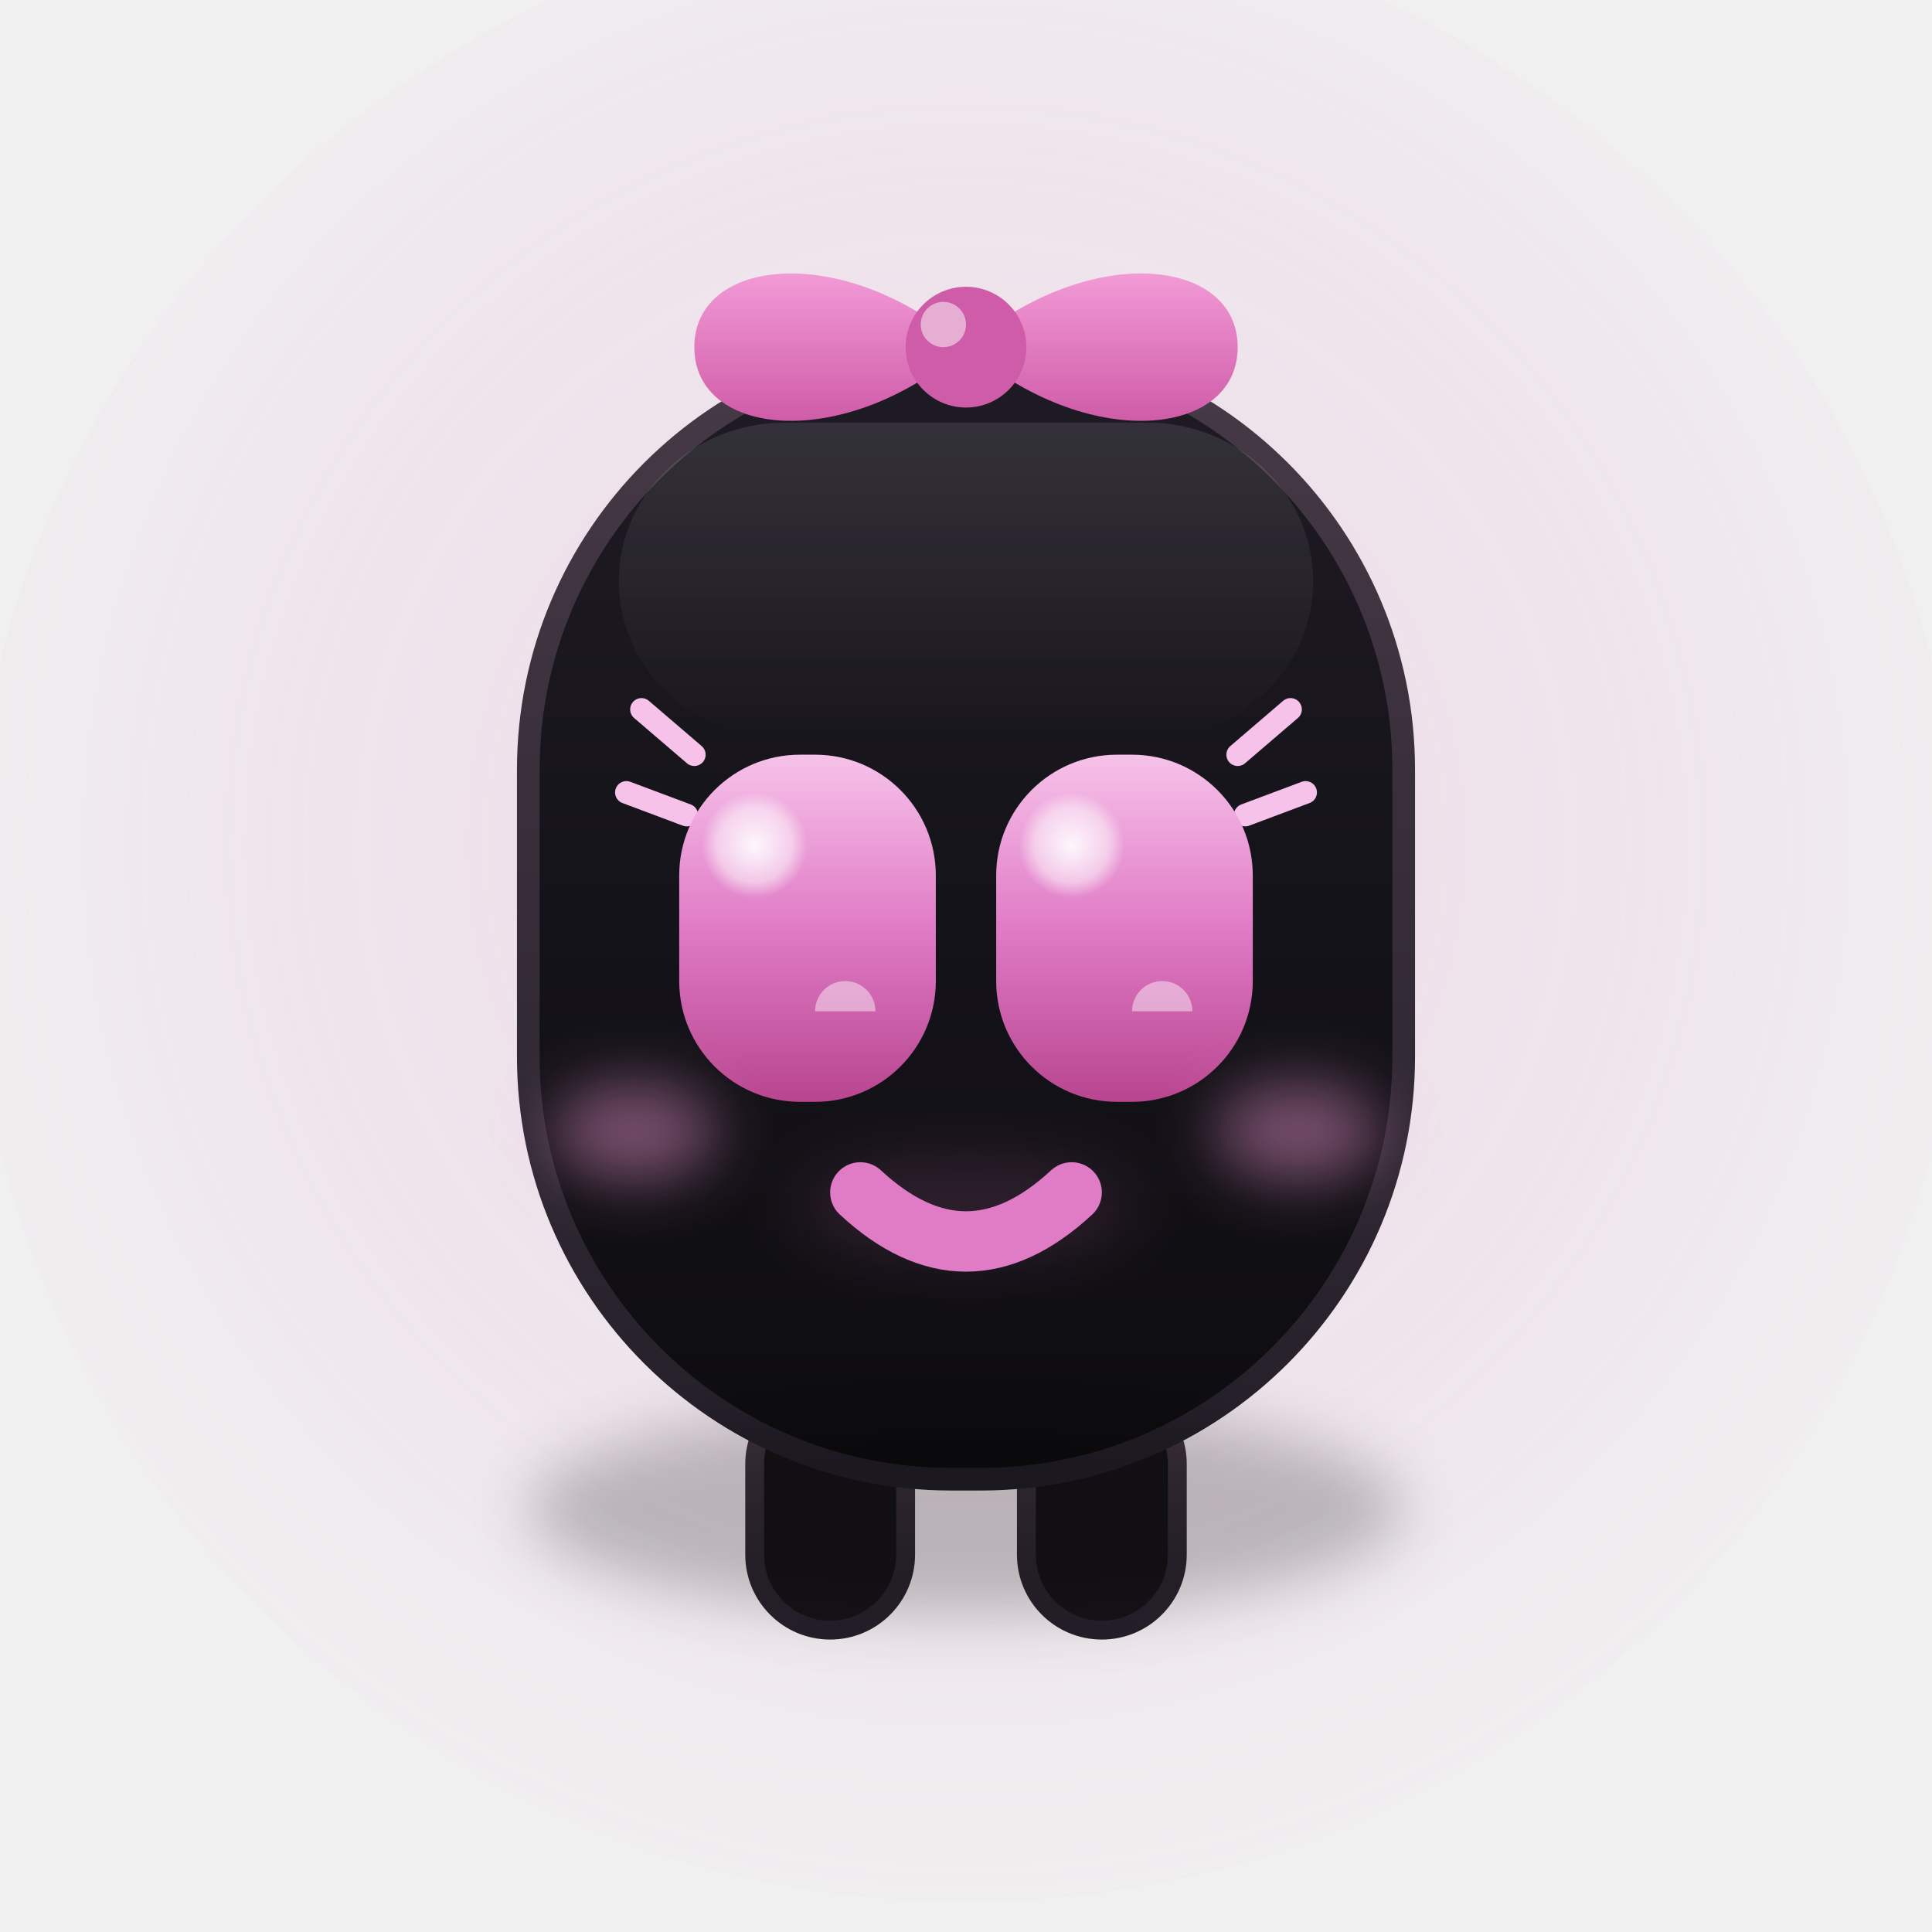
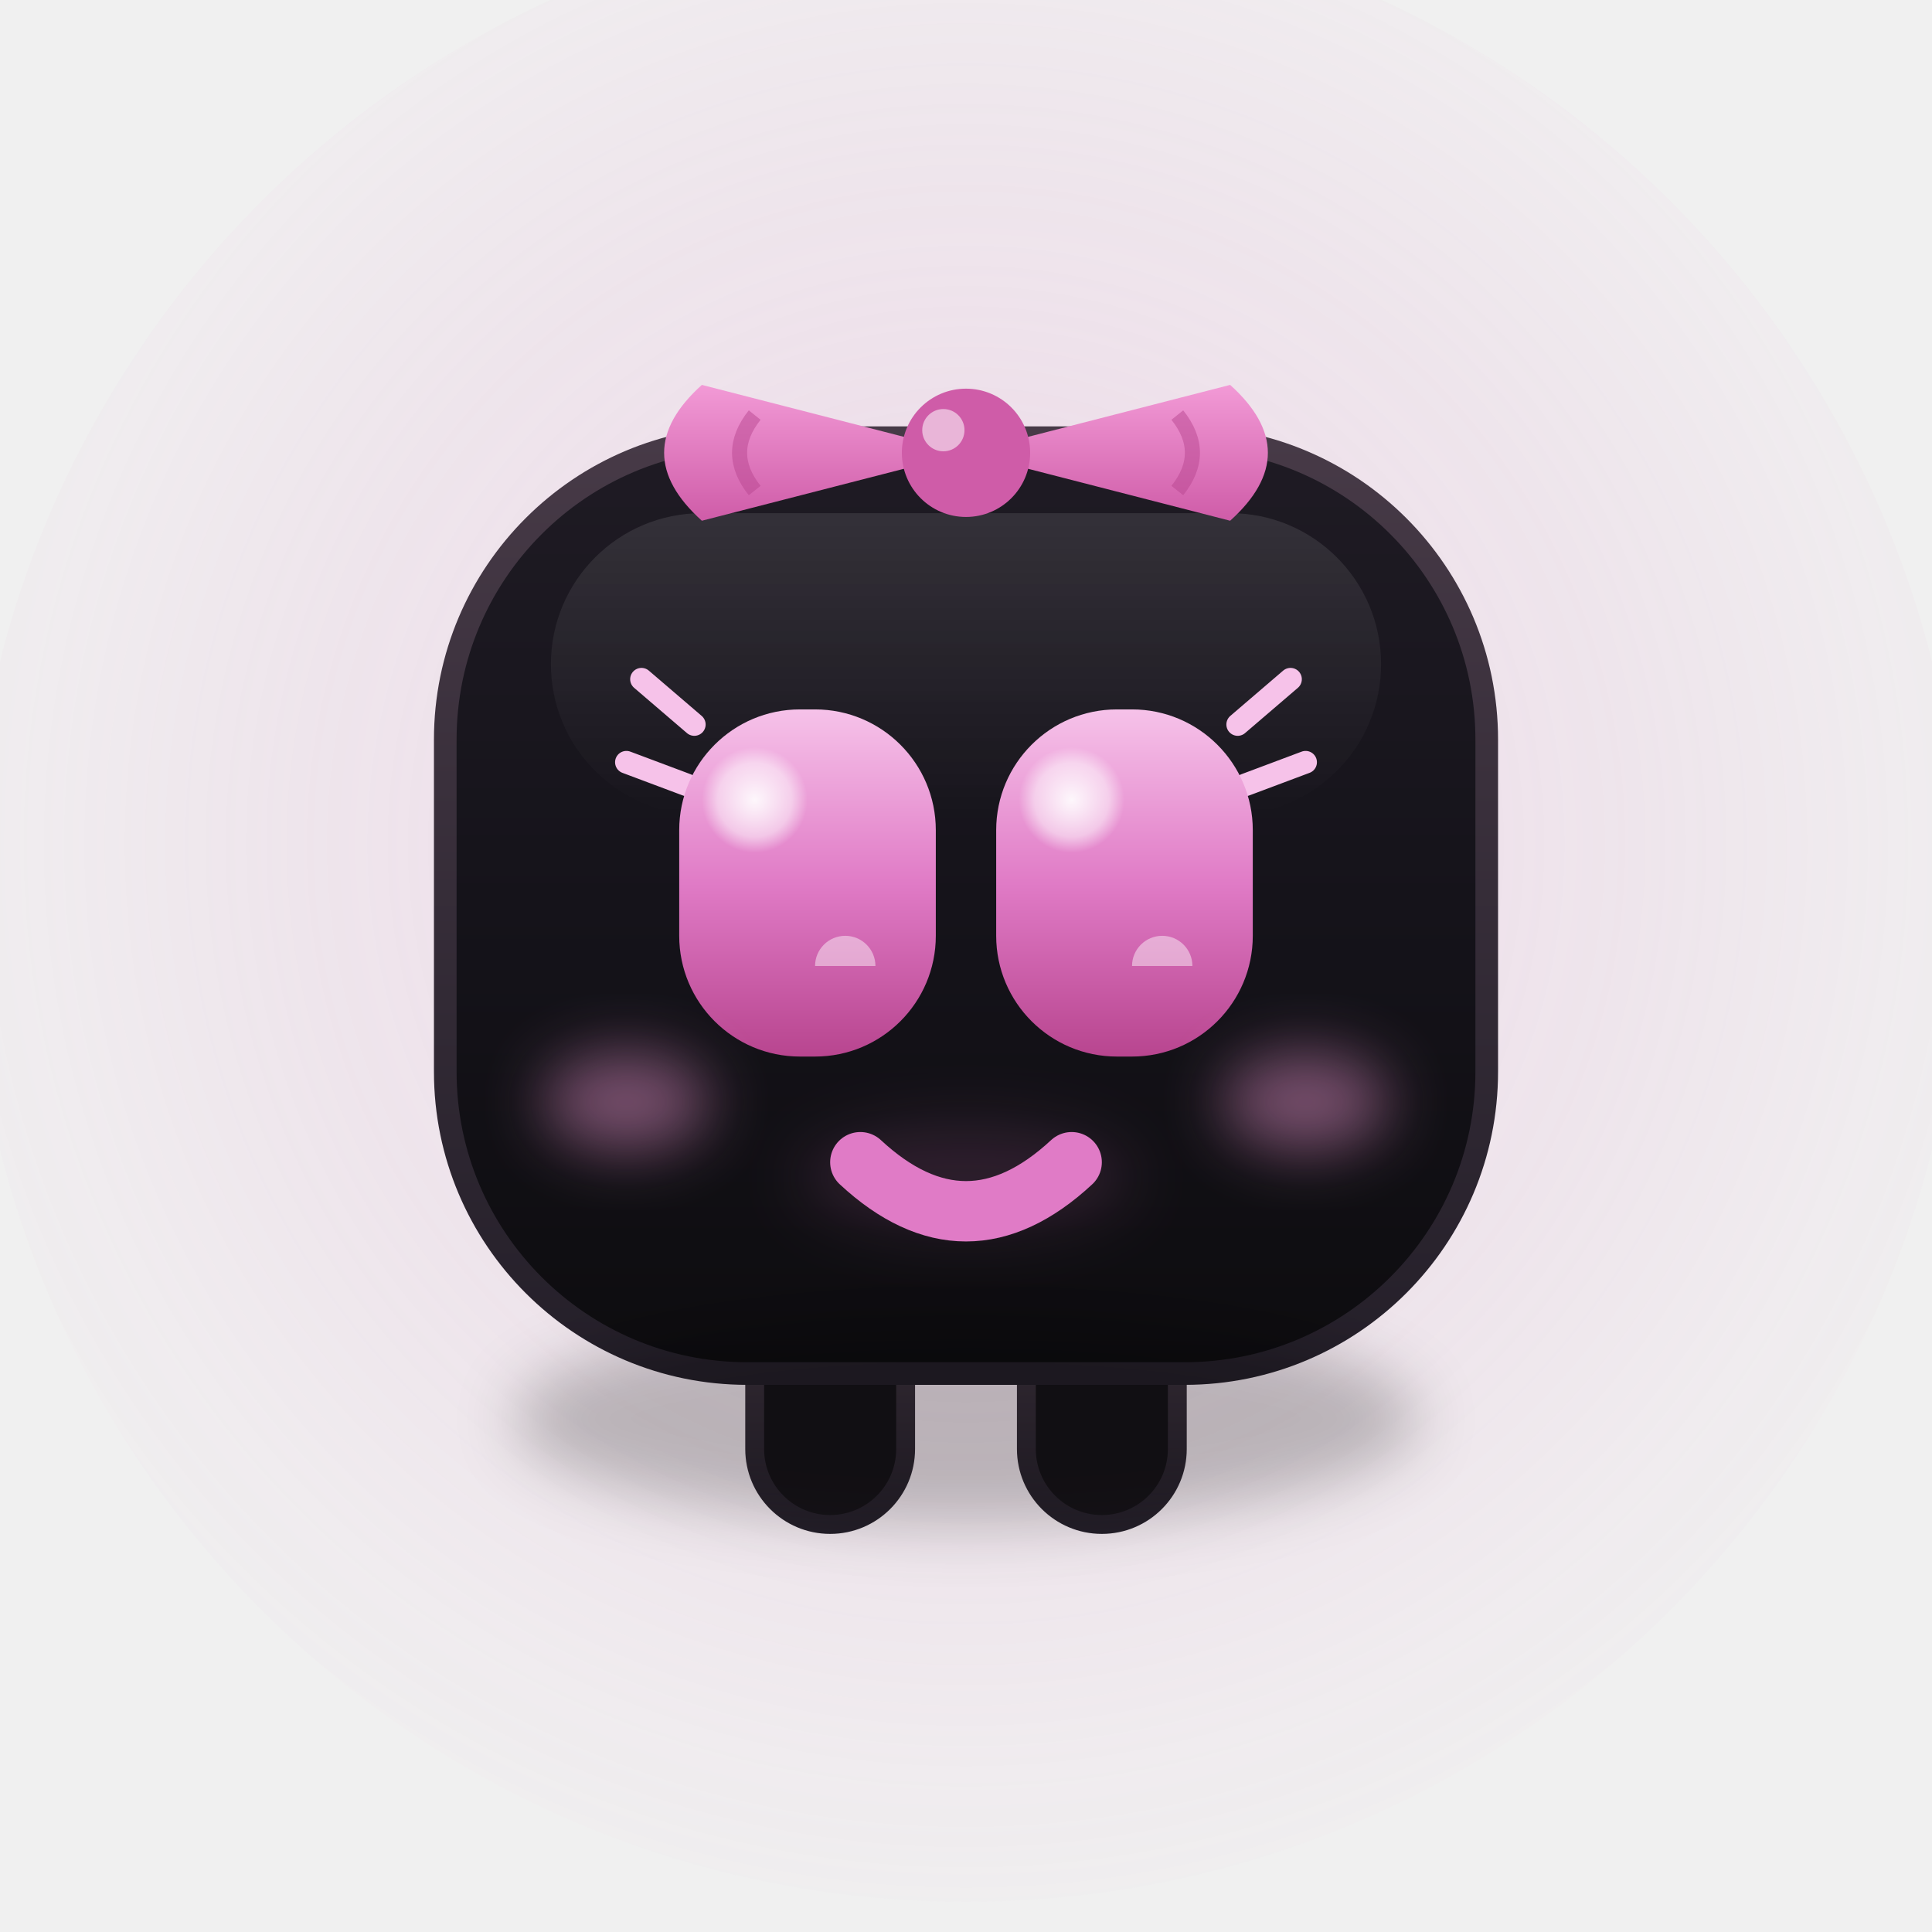
<svg xmlns="http://www.w3.org/2000/svg" width="256" height="256" viewBox="0 0 256 256" role="img" aria-label="nvurd — resting">
  <defs>
    <radialGradient id="glowNV" cx="50%" cy="47%" r="56%">
      <stop offset="0" stop-color="#e07bc6" stop-opacity="0.22" />
      <stop offset="1" stop-color="#e07bc6" stop-opacity="0" />
    </radialGradient>
    <linearGradient id="screenNV" x1="0" y1="0" x2="0" y2="1">
      <stop offset="0" stop-color="#1f1b24" />
      <stop offset="0.5" stop-color="#15131a" />
      <stop offset="1" stop-color="#0d0c0f" />
    </linearGradient>
    <linearGradient id="bevelNV" x1="0" y1="0" x2="0" y2="1">
      <stop offset="0" stop-color="#473a47" />
      <stop offset="1" stop-color="#241f29" />
    </linearGradient>
    <linearGradient id="sheenNV" x1="0" y1="0" x2="0" y2="1">
      <stop offset="0" stop-color="#ffffff" stop-opacity="0.10" />
      <stop offset="1" stop-color="#ffffff" stop-opacity="0" />
    </linearGradient>
    <linearGradient id="eyeNV" x1="0" y1="0" x2="0" y2="1">
      <stop offset="0" stop-color="#f6c2e9" />
      <stop offset="0.5" stop-color="#e07bc6" />
      <stop offset="1" stop-color="#b8458f" />
    </linearGradient>
    <linearGradient id="bowNV" x1="0" y1="0" x2="0" y2="1">
      <stop offset="0" stop-color="#f29ad6" />
      <stop offset="1" stop-color="#cf5ca8" />
    </linearGradient>
    <radialGradient id="hlNV" cx="50%" cy="50%" r="50%">
      <stop offset="0" stop-color="#ffffff" stop-opacity="0.92" />
      <stop offset="0.7" stop-color="#ffffff" stop-opacity="0.5" />
      <stop offset="1" stop-color="#ffffff" stop-opacity="0" />
    </radialGradient>
    <filter id="softNV" x="-60%" y="-60%" width="220%" height="220%">
      <feGaussianBlur stdDeviation="4" />
    </filter>
  </defs>
  <circle cx="128" cy="120" r="132" fill="url(#glowNV)" />
-   <rect x="100" y="184" width="20" height="32" rx="10" fill="#161318" stroke="url(#bevelNV)" stroke-width="2.5" />
-   <rect x="136" y="184" width="20" height="32" rx="10" fill="#161318" stroke="url(#bevelNV)" stroke-width="2.5" />
-   <rect x="70" y="46" width="116" height="150" rx="56" fill="url(#screenNV)" stroke="url(#bevelNV)" stroke-width="3" />
-   <rect x="82" y="56" width="92" height="42" rx="22" fill="url(#sheenNV)" />
-   <ellipse cx="128" cy="200" rx="58" ry="14" fill="#000" opacity="0.22" filter="url(#softNV)" />
-   <path d="M128 46 C112 32 92 34 92 46 C92 58 112 60 128 46 Z" fill="url(#bowNV)" />
-   <path d="M128 46 C144 32 164 34 164 46 C164 58 144 60 128 46 Z" fill="url(#bowNV)" />
-   <circle cx="128" cy="46" r="8" fill="#cf5ca8" />
-   <circle cx="125" cy="43" r="3" fill="#ffffff" opacity="0.5" />
+   <rect x="100" y="170" width="20" height="32" rx="10" fill="#161318" stroke="url(#bevelNV)" stroke-width="2.5" />
+   <rect x="136" y="170" width="20" height="32" rx="10" fill="#161318" stroke="url(#bevelNV)" stroke-width="2.5" />
+   <rect x="59" y="58" width="138" height="124" rx="40" fill="url(#screenNV)" stroke="url(#bevelNV)" stroke-width="3" />
+   <rect x="73" y="68" width="110" height="40" rx="20" fill="url(#sheenNV)" />
+   <ellipse cx="128" cy="188" rx="60" ry="14" fill="#000" opacity="0.22" filter="url(#softNV)" />
+   <path d="M128 60 L93 51 Q83 60 93 69 Z" fill="url(#bowNV)" />
+   <path d="M128 60 L163 51 Q173 60 163 69 Z" fill="url(#bowNV)" />
+   <path d="M100 55 Q96 60 100 65" fill="none" stroke="#b8458f" stroke-width="2" opacity="0.5" />
+   <path d="M156 55 Q160 60 156 65" fill="none" stroke="#b8458f" stroke-width="2" opacity="0.5" />
+   <circle cx="128" cy="60" r="8.5" fill="#cf5ca8" />
+   <circle cx="125" cy="57" r="2.8" fill="#ffffff" opacity="0.55" />
  <g stroke="#f6c2e9" stroke-width="3" stroke-linecap="round" fill="none">
-     <path d="M92 100 l-7 -6" />
-     <path d="M91 108 l-8 -3" />
-     <path d="M164 100 l7 -6" />
-     <path d="M165 108 l8 -3" />
+     <path d="M92 96 l-7 -6" />
+     <path d="M91 104 l-8 -3" />
+     <path d="M164 96 l7 -6" />
+     <path d="M165 104 l8 -3" />
  </g>
-   <rect x="90" y="100" width="34" height="46" rx="16" fill="url(#eyeNV)" />
-   <rect x="132" y="100" width="34" height="46" rx="16" fill="url(#eyeNV)" />
-   <circle cx="100" cy="112" r="7" fill="url(#hlNV)" />
-   <circle cx="142" cy="112" r="7" fill="url(#hlNV)" />
-   <path d="M108 134 a4 4 0 0 1 8 0" fill="#ffffff" opacity="0.45" />
-   <path d="M150 134 a4 4 0 0 1 8 0" fill="#ffffff" opacity="0.45" />
-   <ellipse cx="84" cy="150" rx="11" ry="6.5" fill="#f29ad6" opacity="0.45" filter="url(#softNV)" />
-   <ellipse cx="172" cy="150" rx="11" ry="6.5" fill="#f29ad6" opacity="0.45" filter="url(#softNV)" />
-   <ellipse cx="128" cy="160" rx="22" ry="7" fill="#e07bc6" opacity="0.14" filter="url(#softNV)" />
-   <path d="M114 158 Q128 171 142 158" fill="none" stroke="#e07bc6" stroke-width="8" stroke-linecap="round" />
+   <rect x="90" y="94" width="34" height="46" rx="16" fill="url(#eyeNV)" />
+   <rect x="132" y="94" width="34" height="46" rx="16" fill="url(#eyeNV)" />
+   <circle cx="100" cy="106" r="7" fill="url(#hlNV)" />
+   <circle cx="142" cy="106" r="7" fill="url(#hlNV)" />
+   <path d="M108 128 a4 4 0 0 1 8 0" fill="#ffffff" opacity="0.45" />
+   <path d="M150 128 a4 4 0 0 1 8 0" fill="#ffffff" opacity="0.45" />
+   <ellipse cx="83" cy="146" rx="11" ry="6.5" fill="#f29ad6" opacity="0.45" filter="url(#softNV)" />
+   <ellipse cx="173" cy="146" rx="11" ry="6.5" fill="#f29ad6" opacity="0.45" filter="url(#softNV)" />
+   <ellipse cx="128" cy="156" rx="22" ry="7" fill="#e07bc6" opacity="0.14" filter="url(#softNV)" />
+   <path d="M114 154 Q128 167 142 154" fill="none" stroke="#e07bc6" stroke-width="8" stroke-linecap="round" />
</svg>
